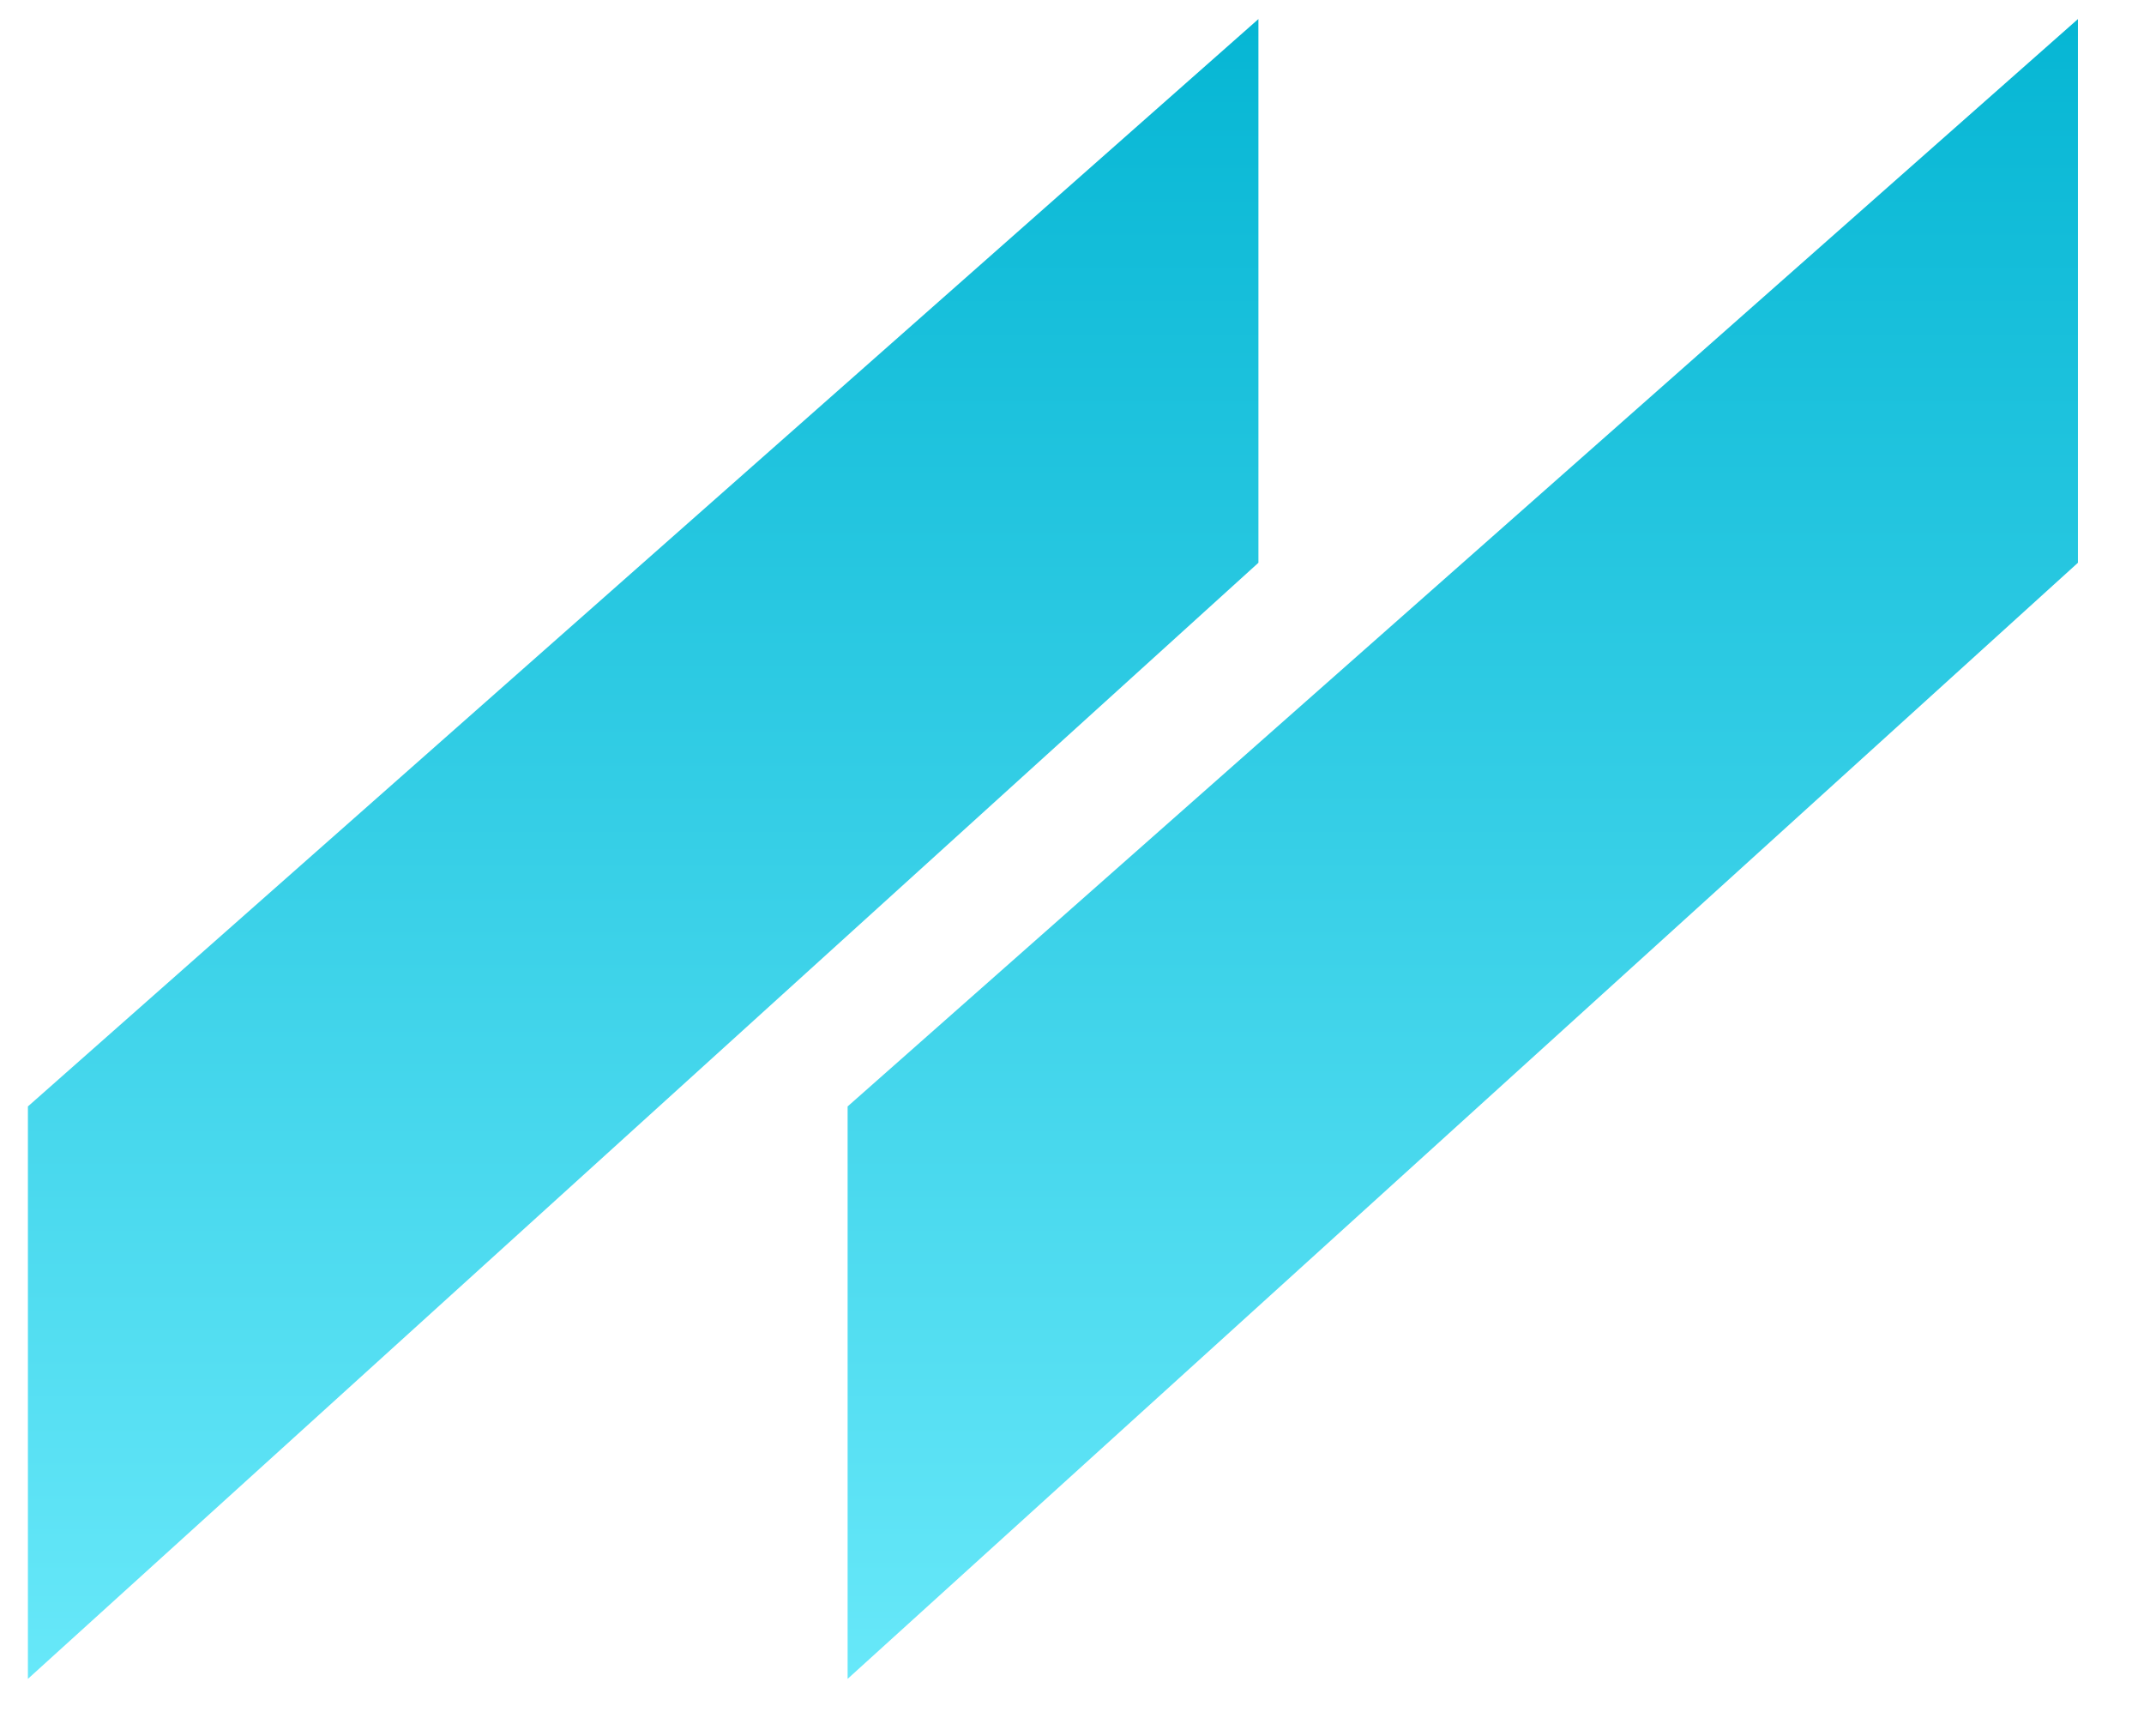
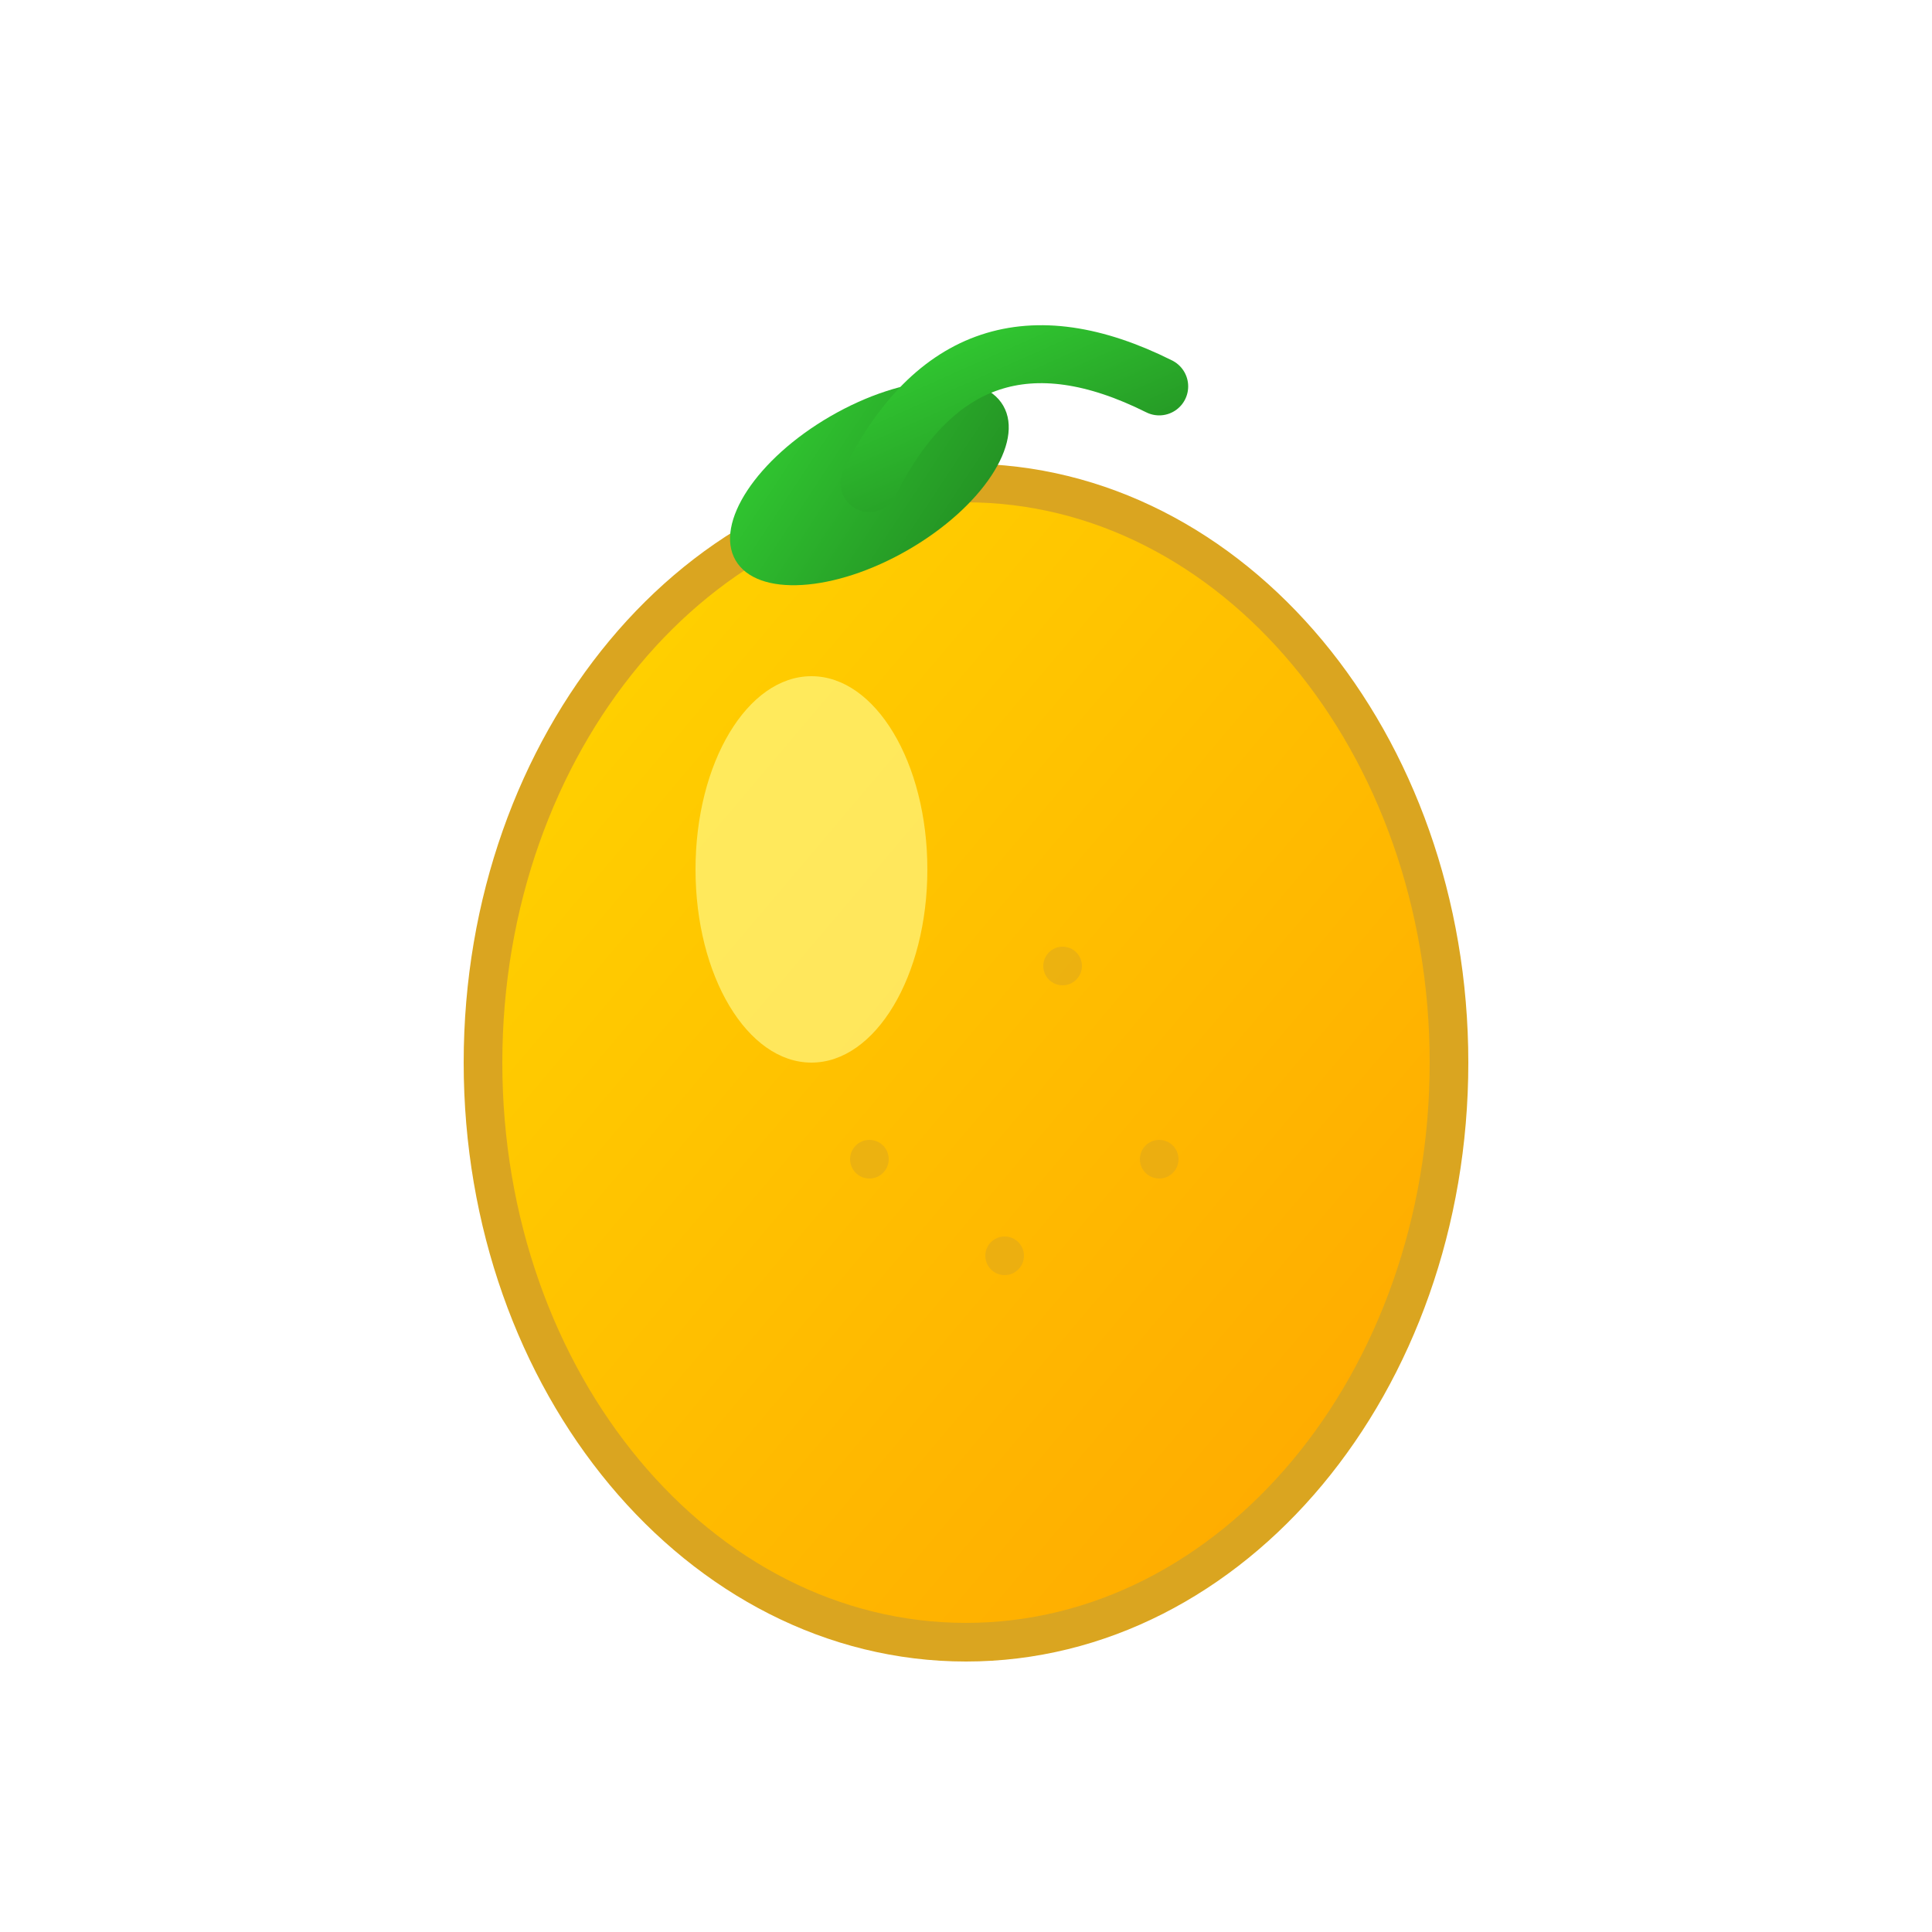
- <svg xmlns="http://www.w3.org/2000/svg" xmlns:xlink="http://www.w3.org/1999/xlink" version="1.1" preserveAspectRatio="xMidYMid meet" viewBox="344.564 330.278 111.737 91.218" width="53.87" height="43.61">
+ <svg xmlns="http://www.w3.org/2000/svg" version="1.1" viewBox="0 0 100 100" width="40" height="40">
  <defs>
-     <path d="M453.3 331.28L453.3 359.85L388.64 418.5L388.64 388.42L453.3 331.28Z" id="aFZf6T5ED" />
-     <linearGradient id="gradientb2ThqnP5Op" gradientUnits="userSpaceOnUse" x1="420.97" y1="331.28" x2="420.97" y2="418.5">
-       <stop style="stop-color: #06b6d4;stop-opacity: 1" offset="0%" />
-       <stop style="stop-color: #67e8f9;stop-opacity: 1" offset="100%" />
+     <linearGradient id="lemonGradient" x1="0%" y1="0%" x2="100%" y2="100%">
+       <stop offset="0%" style="stop-color:#FFD700;stop-opacity:1" />
+       <stop offset="100%" style="stop-color:#FFA500;stop-opacity:1" />
    </linearGradient>
-     <path d="M410.23 331.28L410.23 359.85L345.56 418.5L345.56 388.42L410.23 331.28Z" id="a9fehgwfM" />
-     <linearGradient id="gradientk1wNV9Ostb" gradientUnits="userSpaceOnUse" x1="377.89" y1="331.28" x2="377.89" y2="418.5">
-       <stop style="stop-color: #06b6d4;stop-opacity: 1" offset="0%" />
-       <stop style="stop-color: #67e8f9;stop-opacity: 1" offset="100%" />
+     <linearGradient id="leafGradient" x1="0%" y1="0%" x2="100%" y2="100%">
+       <stop offset="0%" style="stop-color:#32CD32;stop-opacity:1" />
+       <stop offset="100%" style="stop-color:#228B22;stop-opacity:1" />
    </linearGradient>
  </defs>
-   <g>
-     <g>
-       <use xlink:href="#aFZf6T5ED" opacity="1" fill="url(#gradientb2ThqnP5Op)" />
-     </g>
-     <g>
-       <use xlink:href="#a9fehgwfM" opacity="1" fill="url(#gradientk1wNV9Ostb)" />
-     </g>
-   </g>
+   <ellipse cx="50" cy="55" rx="25" ry="30" fill="url(#lemonGradient)" stroke="#DAA520" stroke-width="2" />
+   <ellipse cx="42" cy="45" rx="6" ry="10" fill="#FFFF99" opacity="0.6" />
+   <ellipse cx="45" cy="25" rx="8" ry="4" fill="url(#leafGradient)" transform="rotate(-30 45 25)" />
+   <path d="M45 25 Q50 15 60 20" stroke="url(#leafGradient)" stroke-width="3" fill="none" stroke-linecap="round" />
+   <circle cx="55" cy="50" r="1" fill="#DAA520" opacity="0.5" />
+   <circle cx="60" cy="60" r="1" fill="#DAA520" opacity="0.5" />
+   <circle cx="52" cy="65" r="1" fill="#DAA520" opacity="0.5" />
+   <circle cx="45" cy="60" r="1" fill="#DAA520" opacity="0.5" />
</svg>
